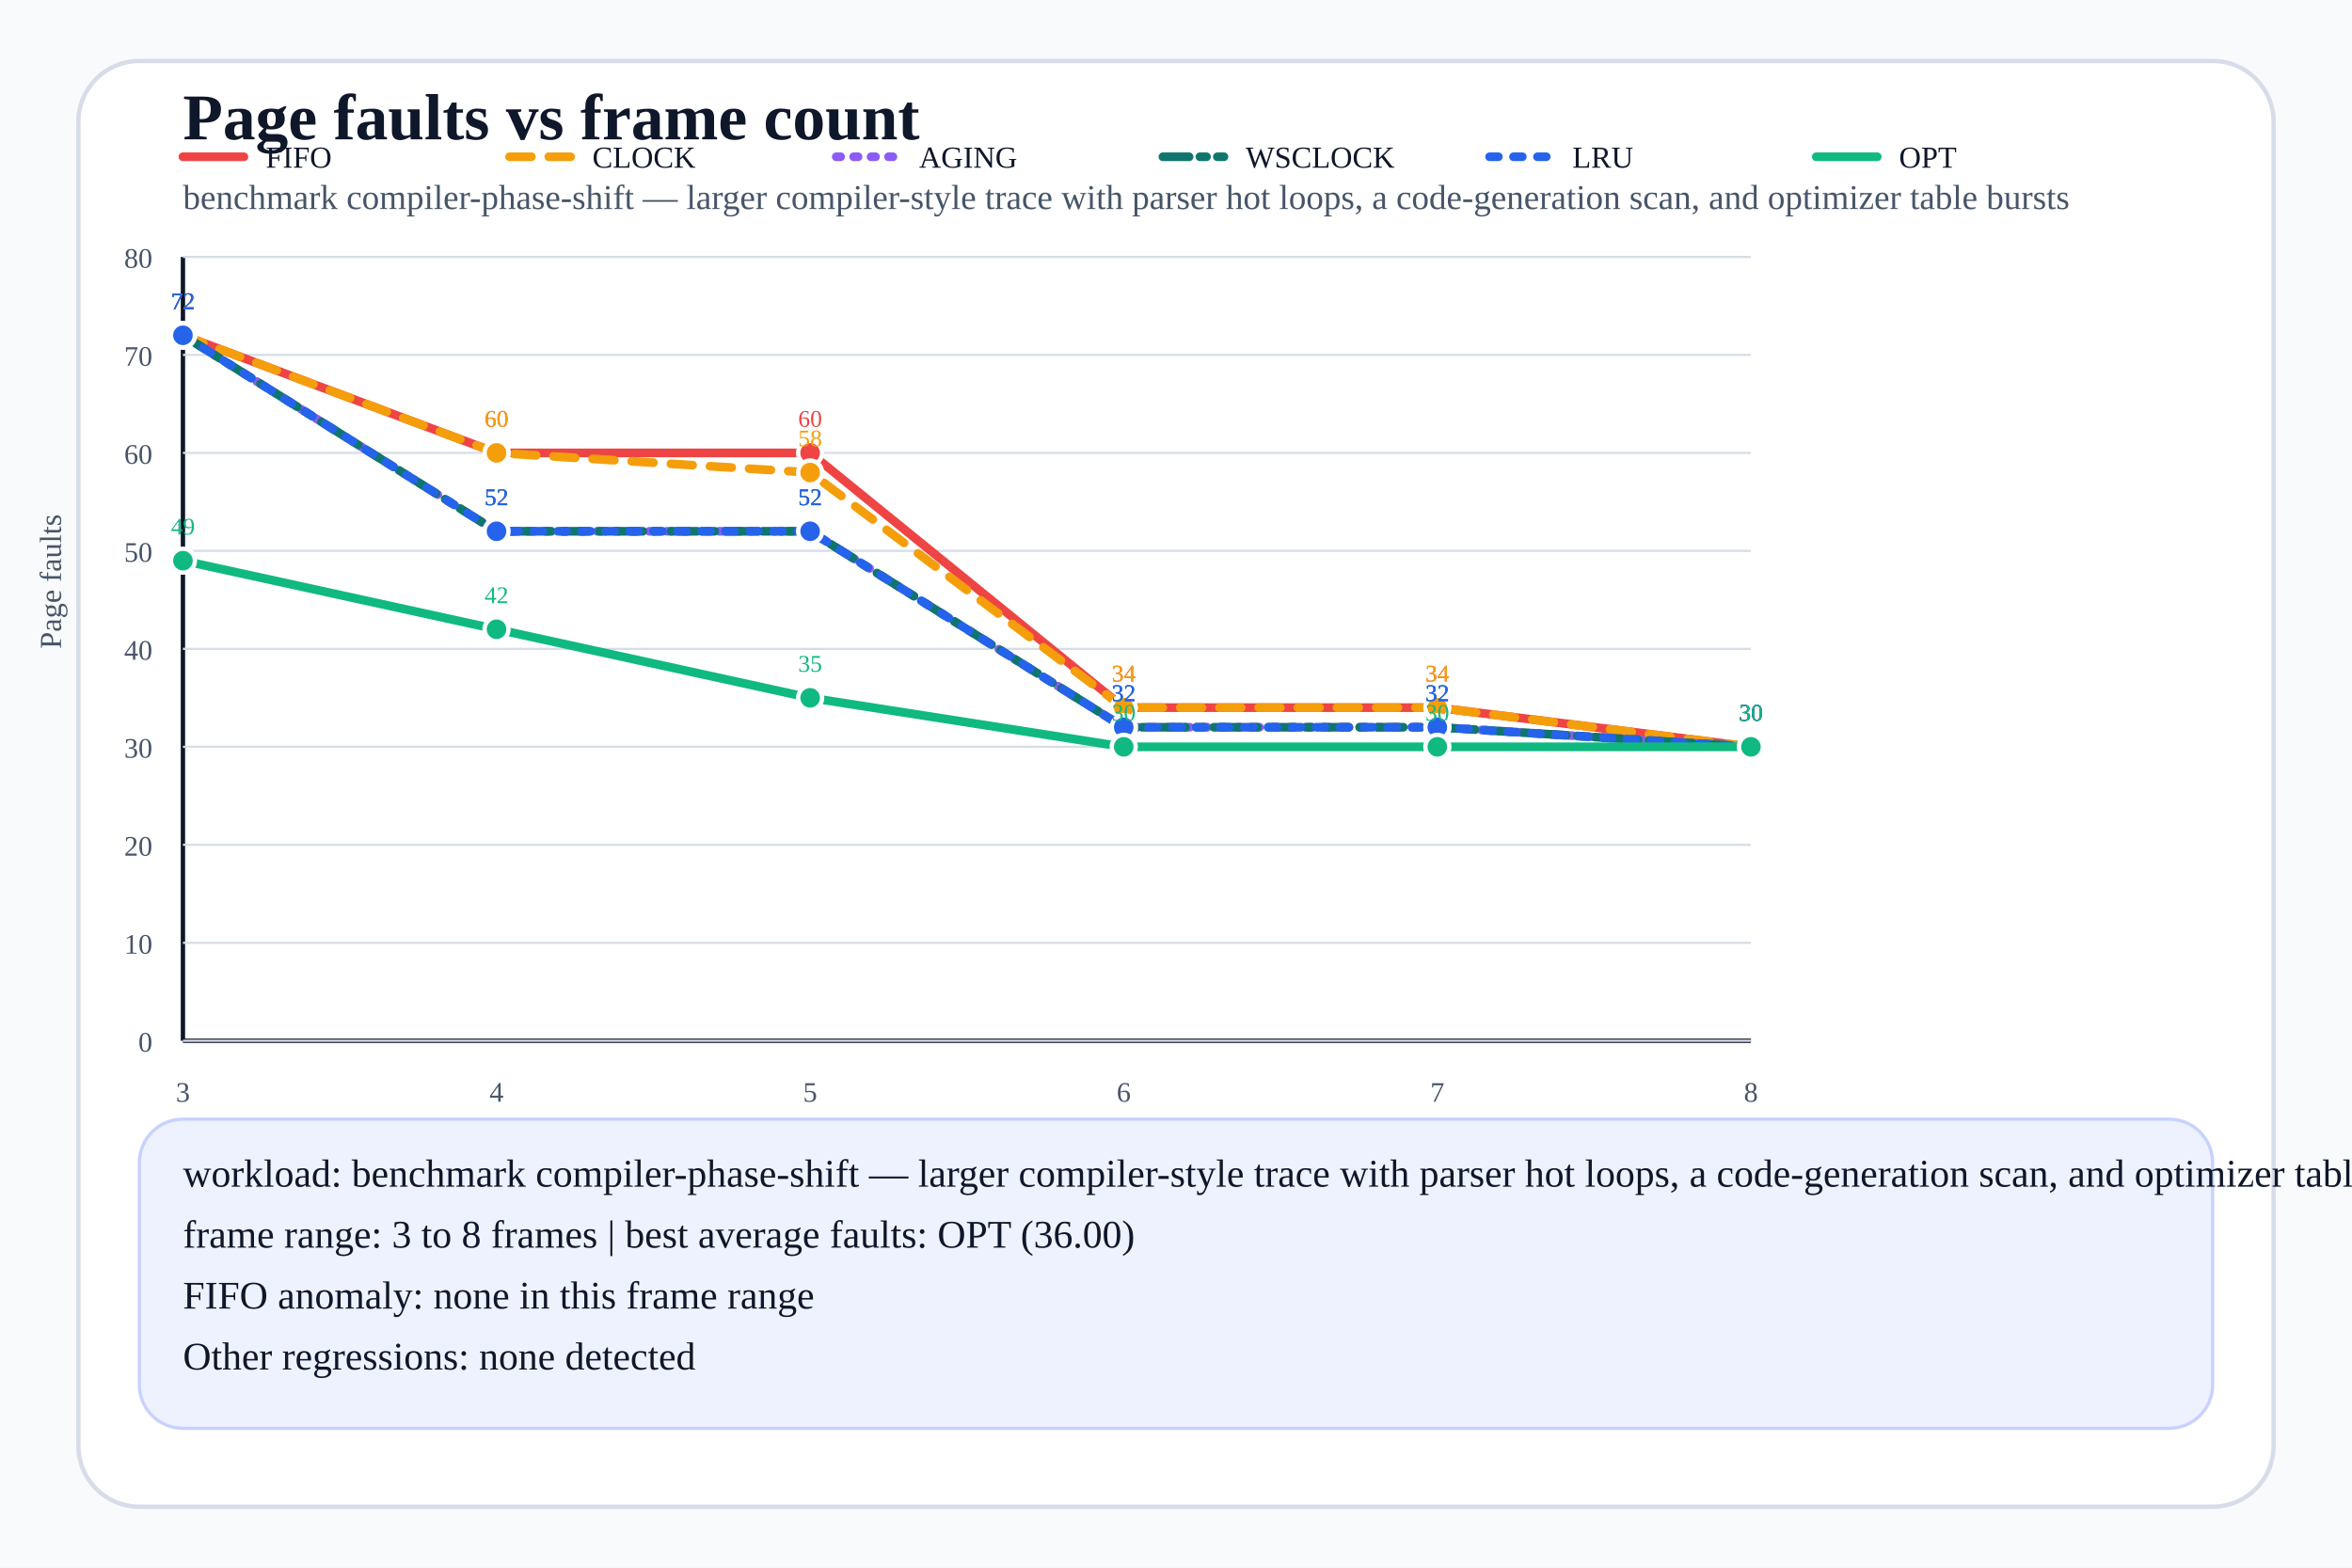
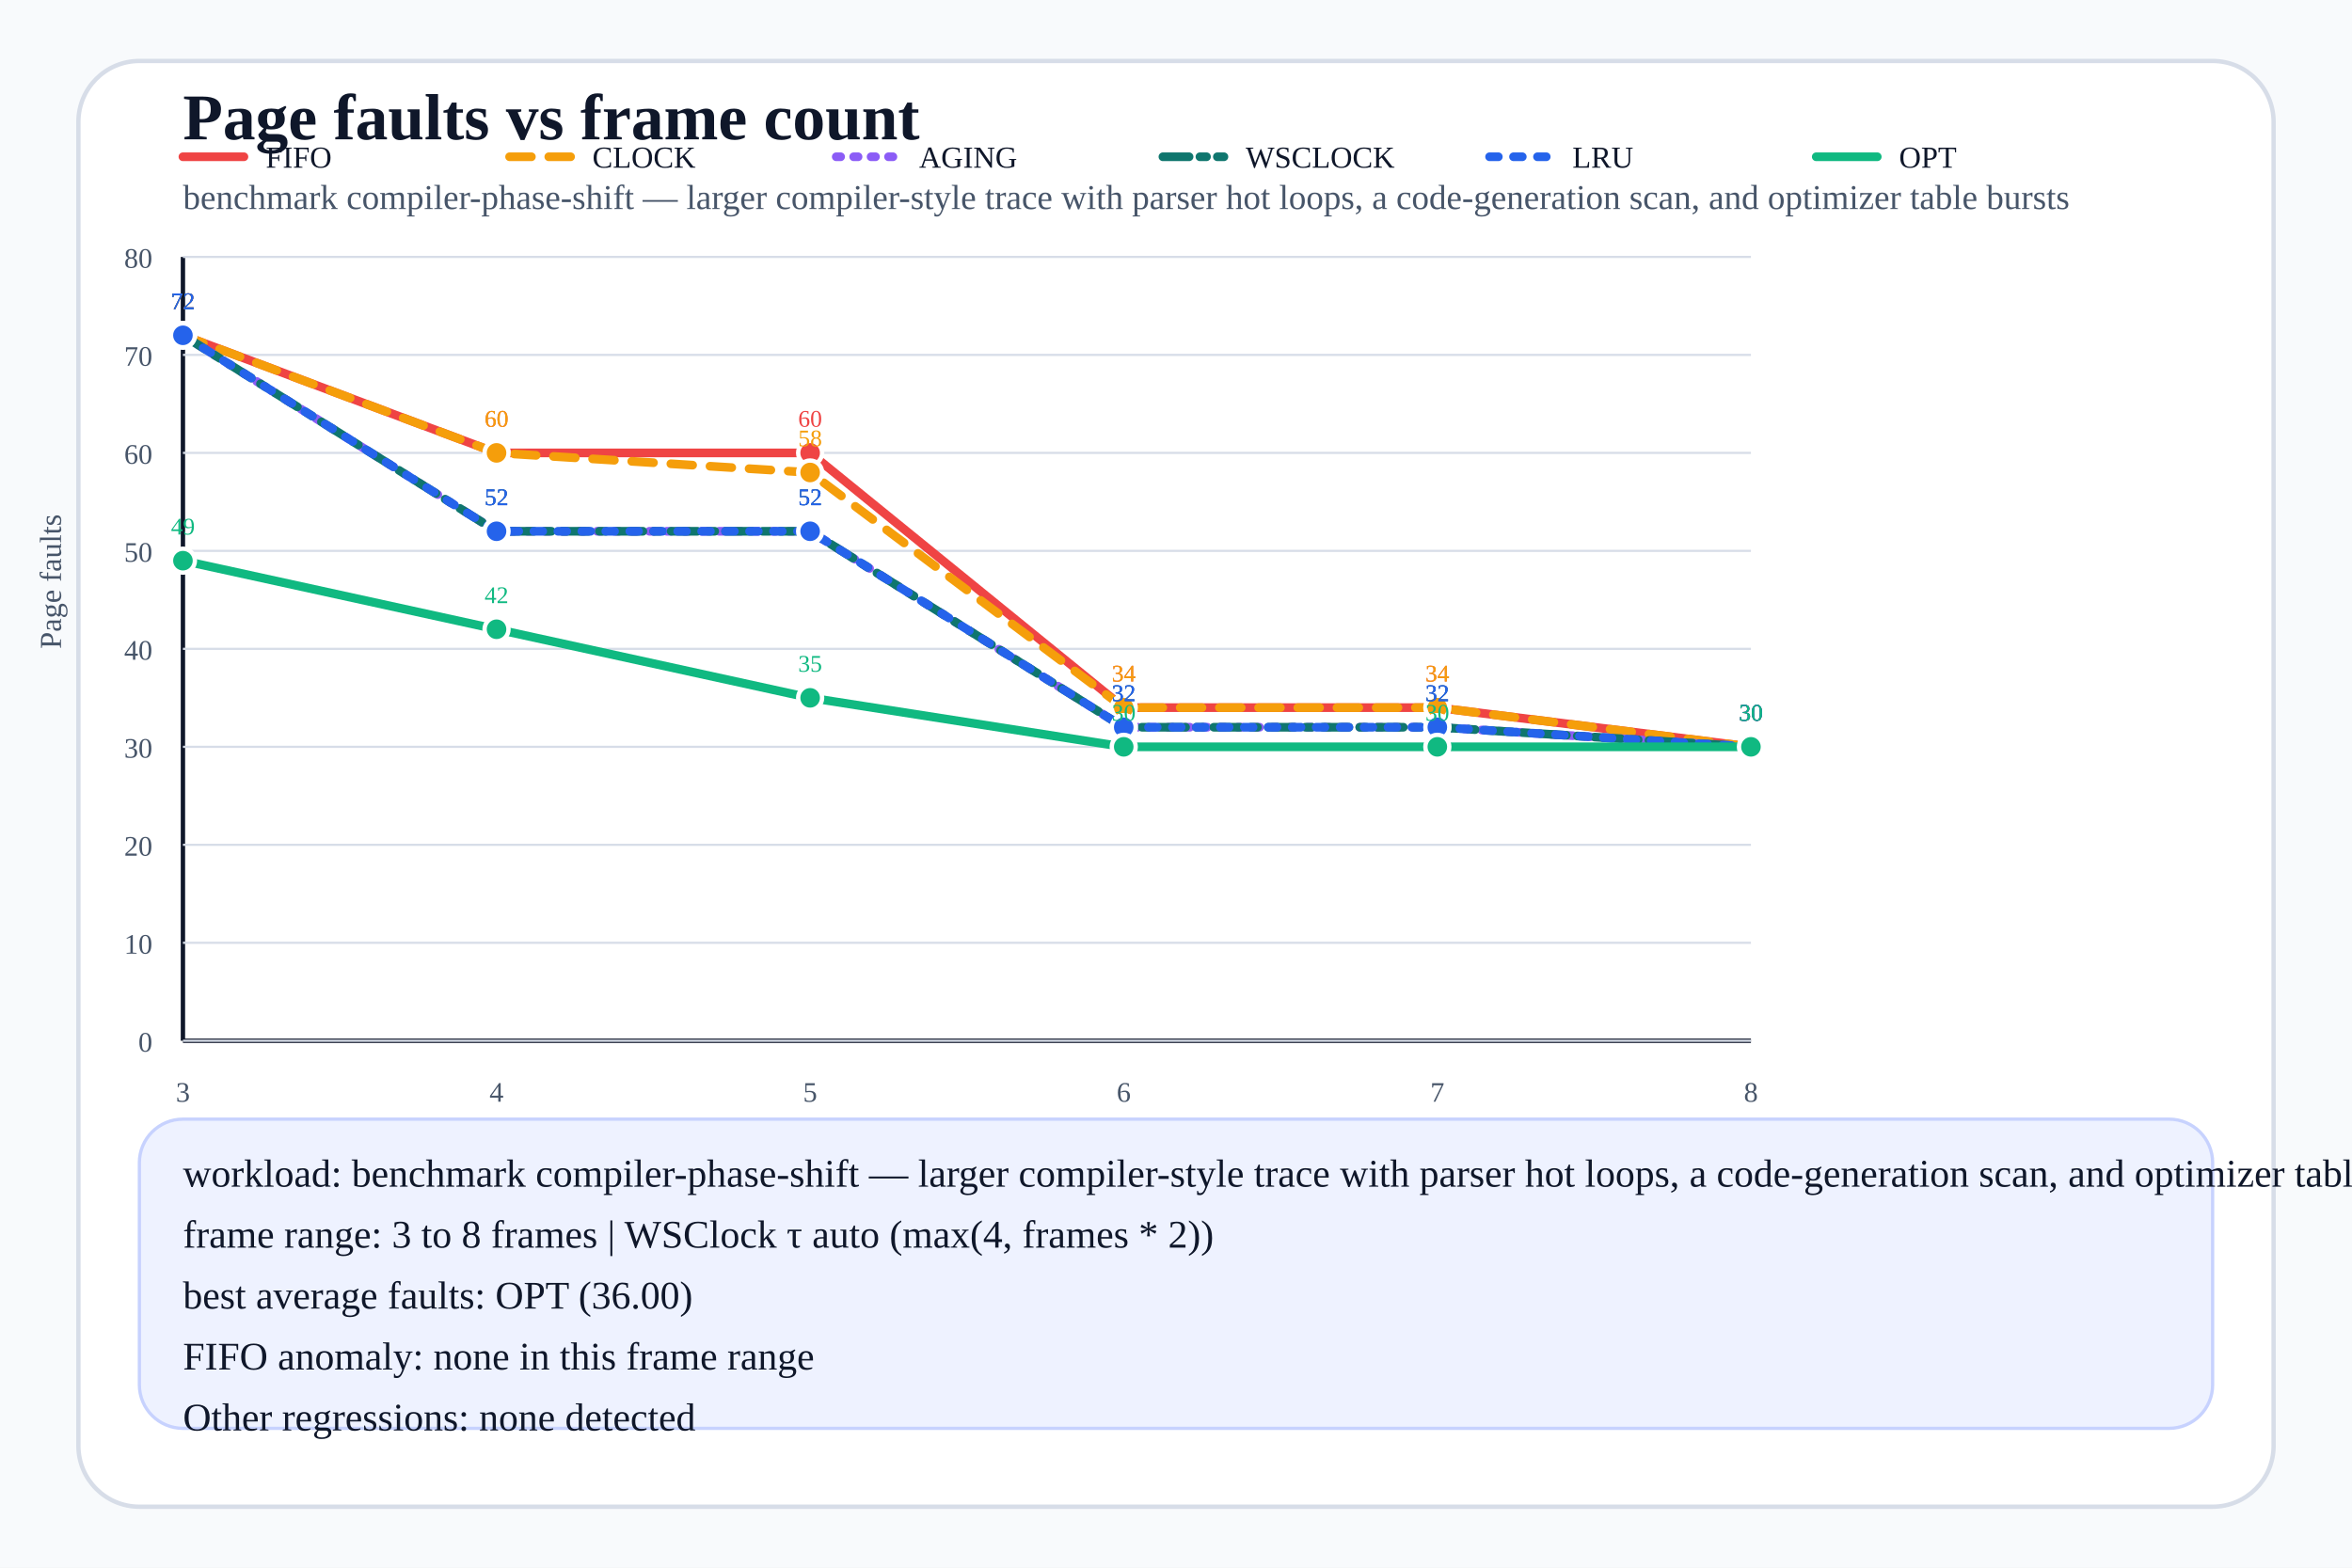
<svg xmlns="http://www.w3.org/2000/svg" width="1080" height="720" viewBox="0 0 1080 720" role="img" aria-labelledby="page-replacement-compiler-phase-shift-title page-replacement-compiler-phase-shift-desc">
  <rect width="100%" height="100%" fill="#f8fafc" />
  <rect x="36" y="28" width="1008" height="664" rx="28" fill="#ffffff" stroke="#d7dde8" stroke-width="2" />
  <text x="84" y="64" font-size="30" font-weight="700" fill="#0f172a">Page faults vs frame count</text>
  <text x="84" y="96" font-size="16" fill="#475569">benchmark compiler-phase-shift — larger compiler-style trace with parser hot loops, a code-generation scan, and optimizer table bursts</text>
  <line x1="84" y1="72" x2="112" y2="72" stroke="#ef4444" stroke-width="4" stroke-linecap="round" />
  <text x="122" y="77" font-size="14" fill="#0f172a">FIFO</text>
  <line x1="234" y1="72" x2="262" y2="72" stroke="#f59e0b" stroke-width="4" stroke-linecap="round" stroke-dasharray="10 8" />
  <text x="272" y="77" font-size="14" fill="#0f172a">CLOCK</text>
  <line x1="384" y1="72" x2="412" y2="72" stroke="#8b5cf6" stroke-width="4" stroke-linecap="round" stroke-dasharray="2 6" />
  <text x="422" y="77" font-size="14" fill="#0f172a">AGING</text>
  <line x1="534" y1="72" x2="562" y2="72" stroke="#0f766e" stroke-width="4" stroke-linecap="round" stroke-dasharray="12 5 3 5" />
  <text x="572" y="77" font-size="14" fill="#0f172a">WSCLOCK</text>
  <line x1="684" y1="72" x2="712" y2="72" stroke="#2563eb" stroke-width="4" stroke-linecap="round" stroke-dasharray="4 7" />
  <text x="722" y="77" font-size="14" fill="#0f172a">LRU</text>
  <line x1="834" y1="72" x2="862" y2="72" stroke="#10b981" stroke-width="4" stroke-linecap="round" />
  <text x="872" y="77" font-size="14" fill="#0f172a">OPT</text>
  <line x1="84" y1="118" x2="84" y2="478" stroke="#0f172a" stroke-width="2" />
  <line x1="84" y1="478" x2="804" y2="478" stroke="#0f172a" stroke-width="2" />
  <line x1="84" y1="478.00" x2="804" y2="478.00" stroke="#d7dde8" stroke-width="1" />
  <text x="70" y="483.00" font-size="13" text-anchor="end" fill="#475569">0</text>
  <line x1="84" y1="433.00" x2="804" y2="433.00" stroke="#d7dde8" stroke-width="1" />
  <text x="70" y="438.00" font-size="13" text-anchor="end" fill="#475569">10</text>
  <line x1="84" y1="388.00" x2="804" y2="388.00" stroke="#d7dde8" stroke-width="1" />
  <text x="70" y="393.00" font-size="13" text-anchor="end" fill="#475569">20</text>
  <line x1="84" y1="343.00" x2="804" y2="343.00" stroke="#d7dde8" stroke-width="1" />
  <text x="70" y="348.00" font-size="13" text-anchor="end" fill="#475569">30</text>
  <line x1="84" y1="298.00" x2="804" y2="298.00" stroke="#d7dde8" stroke-width="1" />
  <text x="70" y="303.00" font-size="13" text-anchor="end" fill="#475569">40</text>
  <line x1="84" y1="253.00" x2="804" y2="253.00" stroke="#d7dde8" stroke-width="1" />
  <text x="70" y="258.00" font-size="13" text-anchor="end" fill="#475569">50</text>
  <line x1="84" y1="208.00" x2="804" y2="208.00" stroke="#d7dde8" stroke-width="1" />
  <text x="70" y="213.00" font-size="13" text-anchor="end" fill="#475569">60</text>
  <line x1="84" y1="163.00" x2="804" y2="163.00" stroke="#d7dde8" stroke-width="1" />
  <text x="70" y="168.00" font-size="13" text-anchor="end" fill="#475569">70</text>
  <line x1="84" y1="118.00" x2="804" y2="118.00" stroke="#d7dde8" stroke-width="1" />
  <text x="70" y="123.00" font-size="13" text-anchor="end" fill="#475569">80</text>
  <text x="84.00" y="506" font-size="13" text-anchor="middle" fill="#475569">3</text>
  <text x="228.00" y="506" font-size="13" text-anchor="middle" fill="#475569">4</text>
  <text x="372.00" y="506" font-size="13" text-anchor="middle" fill="#475569">5</text>
  <text x="516.00" y="506" font-size="13" text-anchor="middle" fill="#475569">6</text>
  <text x="660.00" y="506" font-size="13" text-anchor="middle" fill="#475569">7</text>
  <text x="804.00" y="506" font-size="13" text-anchor="middle" fill="#475569">8</text>
  <text x="444.00" y="534" font-size="14" text-anchor="middle" fill="#475569">Frames</text>
  <text x="28" y="298.00" font-size="14" fill="#475569" transform="rotate(-90 28 298.00)">Page faults</text>
  <polyline fill="none" stroke="#ef4444" stroke-width="4" stroke-linecap="round" stroke-linejoin="round" points="84.00,154.00 228.00,208.00 372.00,208.00 516.00,325.00 660.00,325.00 804.00,343.00" />
  <circle cx="84.00" cy="154.00" r="5.5" fill="#ef4444" stroke="#ffffff" stroke-width="2" />
  <text x="84.00" y="142.00" font-size="11" text-anchor="middle" fill="#ef4444">72</text>
  <circle cx="228.00" cy="208.00" r="5.5" fill="#ef4444" stroke="#ffffff" stroke-width="2" />
  <text x="228.00" y="196.00" font-size="11" text-anchor="middle" fill="#ef4444">60</text>
  <circle cx="372.00" cy="208.00" r="5.5" fill="#ef4444" stroke="#ffffff" stroke-width="2" />
  <text x="372.00" y="196.00" font-size="11" text-anchor="middle" fill="#ef4444">60</text>
  <circle cx="516.00" cy="325.00" r="5.5" fill="#ef4444" stroke="#ffffff" stroke-width="2" />
  <text x="516.00" y="313.00" font-size="11" text-anchor="middle" fill="#ef4444">34</text>
  <circle cx="660.00" cy="325.00" r="5.5" fill="#ef4444" stroke="#ffffff" stroke-width="2" />
  <text x="660.00" y="313.00" font-size="11" text-anchor="middle" fill="#ef4444">34</text>
  <circle cx="804.00" cy="343.00" r="5.5" fill="#ef4444" stroke="#ffffff" stroke-width="2" />
  <text x="804.00" y="331.00" font-size="11" text-anchor="middle" fill="#ef4444">30</text>
  <polyline fill="none" stroke="#f59e0b" stroke-width="4" stroke-linecap="round" stroke-linejoin="round" points="84.00,154.00 228.00,208.00 372.00,217.00 516.00,325.00 660.00,325.00 804.00,343.00" stroke-dasharray="10 8" />
  <circle cx="84.00" cy="154.00" r="5.5" fill="#f59e0b" stroke="#ffffff" stroke-width="2" />
  <text x="84.00" y="142.00" font-size="11" text-anchor="middle" fill="#f59e0b">72</text>
  <circle cx="228.00" cy="208.00" r="5.5" fill="#f59e0b" stroke="#ffffff" stroke-width="2" />
  <text x="228.00" y="196.00" font-size="11" text-anchor="middle" fill="#f59e0b">60</text>
  <circle cx="372.00" cy="217.00" r="5.5" fill="#f59e0b" stroke="#ffffff" stroke-width="2" />
  <text x="372.00" y="205.00" font-size="11" text-anchor="middle" fill="#f59e0b">58</text>
  <circle cx="516.00" cy="325.00" r="5.5" fill="#f59e0b" stroke="#ffffff" stroke-width="2" />
  <text x="516.00" y="313.00" font-size="11" text-anchor="middle" fill="#f59e0b">34</text>
  <circle cx="660.00" cy="325.00" r="5.5" fill="#f59e0b" stroke="#ffffff" stroke-width="2" />
  <text x="660.00" y="313.00" font-size="11" text-anchor="middle" fill="#f59e0b">34</text>
  <circle cx="804.00" cy="343.00" r="5.5" fill="#f59e0b" stroke="#ffffff" stroke-width="2" />
  <text x="804.00" y="331.00" font-size="11" text-anchor="middle" fill="#f59e0b">30</text>
  <polyline fill="none" stroke="#8b5cf6" stroke-width="4" stroke-linecap="round" stroke-linejoin="round" points="84.00,154.00 228.00,244.00 372.00,244.00 516.00,334.00 660.00,334.00 804.00,343.00" stroke-dasharray="2 6" />
  <circle cx="84.00" cy="154.00" r="5.5" fill="#8b5cf6" stroke="#ffffff" stroke-width="2" />
  <text x="84.00" y="142.00" font-size="11" text-anchor="middle" fill="#8b5cf6">72</text>
  <circle cx="228.00" cy="244.00" r="5.5" fill="#8b5cf6" stroke="#ffffff" stroke-width="2" />
  <text x="228.00" y="232.00" font-size="11" text-anchor="middle" fill="#8b5cf6">52</text>
  <circle cx="372.00" cy="244.00" r="5.5" fill="#8b5cf6" stroke="#ffffff" stroke-width="2" />
  <text x="372.00" y="232.00" font-size="11" text-anchor="middle" fill="#8b5cf6">52</text>
  <circle cx="516.00" cy="334.00" r="5.5" fill="#8b5cf6" stroke="#ffffff" stroke-width="2" />
  <text x="516.00" y="322.00" font-size="11" text-anchor="middle" fill="#8b5cf6">32</text>
  <circle cx="660.00" cy="334.00" r="5.5" fill="#8b5cf6" stroke="#ffffff" stroke-width="2" />
  <text x="660.00" y="322.00" font-size="11" text-anchor="middle" fill="#8b5cf6">32</text>
  <circle cx="804.00" cy="343.00" r="5.5" fill="#8b5cf6" stroke="#ffffff" stroke-width="2" />
  <text x="804.00" y="331.00" font-size="11" text-anchor="middle" fill="#8b5cf6">30</text>
  <polyline fill="none" stroke="#0f766e" stroke-width="4" stroke-linecap="round" stroke-linejoin="round" points="84.00,154.00 228.00,244.00 372.00,244.00 516.00,334.00 660.00,334.00 804.00,343.00" stroke-dasharray="12 5 3 5" />
  <circle cx="84.00" cy="154.00" r="5.5" fill="#0f766e" stroke="#ffffff" stroke-width="2" />
  <text x="84.00" y="142.00" font-size="11" text-anchor="middle" fill="#0f766e">72</text>
  <circle cx="228.00" cy="244.00" r="5.5" fill="#0f766e" stroke="#ffffff" stroke-width="2" />
  <text x="228.00" y="232.00" font-size="11" text-anchor="middle" fill="#0f766e">52</text>
  <circle cx="372.00" cy="244.00" r="5.5" fill="#0f766e" stroke="#ffffff" stroke-width="2" />
  <text x="372.00" y="232.00" font-size="11" text-anchor="middle" fill="#0f766e">52</text>
  <circle cx="516.00" cy="334.00" r="5.5" fill="#0f766e" stroke="#ffffff" stroke-width="2" />
  <text x="516.00" y="322.00" font-size="11" text-anchor="middle" fill="#0f766e">32</text>
  <circle cx="660.00" cy="334.00" r="5.5" fill="#0f766e" stroke="#ffffff" stroke-width="2" />
  <text x="660.00" y="322.00" font-size="11" text-anchor="middle" fill="#0f766e">32</text>
  <circle cx="804.00" cy="343.00" r="5.5" fill="#0f766e" stroke="#ffffff" stroke-width="2" />
  <text x="804.00" y="331.00" font-size="11" text-anchor="middle" fill="#0f766e">30</text>
  <polyline fill="none" stroke="#2563eb" stroke-width="4" stroke-linecap="round" stroke-linejoin="round" points="84.00,154.00 228.00,244.00 372.00,244.00 516.00,334.00 660.00,334.00 804.00,343.00" stroke-dasharray="4 7" />
  <circle cx="84.00" cy="154.00" r="5.5" fill="#2563eb" stroke="#ffffff" stroke-width="2" />
  <text x="84.00" y="142.00" font-size="11" text-anchor="middle" fill="#2563eb">72</text>
  <circle cx="228.00" cy="244.00" r="5.5" fill="#2563eb" stroke="#ffffff" stroke-width="2" />
  <text x="228.00" y="232.00" font-size="11" text-anchor="middle" fill="#2563eb">52</text>
  <circle cx="372.00" cy="244.00" r="5.5" fill="#2563eb" stroke="#ffffff" stroke-width="2" />
  <text x="372.00" y="232.00" font-size="11" text-anchor="middle" fill="#2563eb">52</text>
  <circle cx="516.00" cy="334.00" r="5.5" fill="#2563eb" stroke="#ffffff" stroke-width="2" />
  <text x="516.00" y="322.00" font-size="11" text-anchor="middle" fill="#2563eb">32</text>
  <circle cx="660.00" cy="334.00" r="5.5" fill="#2563eb" stroke="#ffffff" stroke-width="2" />
  <text x="660.00" y="322.00" font-size="11" text-anchor="middle" fill="#2563eb">32</text>
  <circle cx="804.00" cy="343.00" r="5.5" fill="#2563eb" stroke="#ffffff" stroke-width="2" />
  <text x="804.00" y="331.00" font-size="11" text-anchor="middle" fill="#2563eb">30</text>
  <polyline fill="none" stroke="#10b981" stroke-width="4" stroke-linecap="round" stroke-linejoin="round" points="84.00,257.50 228.00,289.00 372.00,320.50 516.00,343.00 660.00,343.00 804.00,343.00" />
  <circle cx="84.00" cy="257.50" r="5.5" fill="#10b981" stroke="#ffffff" stroke-width="2" />
  <text x="84.00" y="245.50" font-size="11" text-anchor="middle" fill="#10b981">49</text>
  <circle cx="228.00" cy="289.00" r="5.5" fill="#10b981" stroke="#ffffff" stroke-width="2" />
  <text x="228.00" y="277.00" font-size="11" text-anchor="middle" fill="#10b981">42</text>
  <circle cx="372.00" cy="320.50" r="5.5" fill="#10b981" stroke="#ffffff" stroke-width="2" />
  <text x="372.00" y="308.50" font-size="11" text-anchor="middle" fill="#10b981">35</text>
  <circle cx="516.00" cy="343.00" r="5.5" fill="#10b981" stroke="#ffffff" stroke-width="2" />
  <text x="516.00" y="331.00" font-size="11" text-anchor="middle" fill="#10b981">30</text>
  <circle cx="660.00" cy="343.00" r="5.5" fill="#10b981" stroke="#ffffff" stroke-width="2" />
  <text x="660.00" y="331.00" font-size="11" text-anchor="middle" fill="#10b981">30</text>
  <circle cx="804.00" cy="343.00" r="5.5" fill="#10b981" stroke="#ffffff" stroke-width="2" />
  <text x="804.00" y="331.00" font-size="11" text-anchor="middle" fill="#10b981">30</text>
  <rect x="64" y="514" width="952" height="142" rx="20" fill="#eef2ff" stroke="#c7d2fe" stroke-width="1.5" />
  <text x="84" y="545" font-size="18" fill="#0f172a">workload: benchmark compiler-phase-shift — larger compiler-style trace with parser hot loops, a code-generation scan, and optimizer table bursts</text>
-   <text x="84" y="573" font-size="18" fill="#0f172a">frame range: 3 to 8 frames | best average faults: OPT (36.00)</text>
-   <text x="84" y="601" font-size="18" fill="#0f172a">FIFO anomaly: none in this frame range</text>
-   <text x="84" y="629" font-size="18" fill="#0f172a">Other regressions: none detected</text>
+   <text x="84" y="573" font-size="18" fill="#0f172a">frame range: 3 to 8 frames | WSClock τ auto (max(4, frames * 2))</text>
+   <text x="84" y="601" font-size="18" fill="#0f172a">best average faults: OPT (36.00)</text>
+   <text x="84" y="629" font-size="18" fill="#0f172a">FIFO anomaly: none in this frame range</text>
+   <text x="84" y="657" font-size="18" fill="#0f172a">Other regressions: none detected</text>
</svg>
